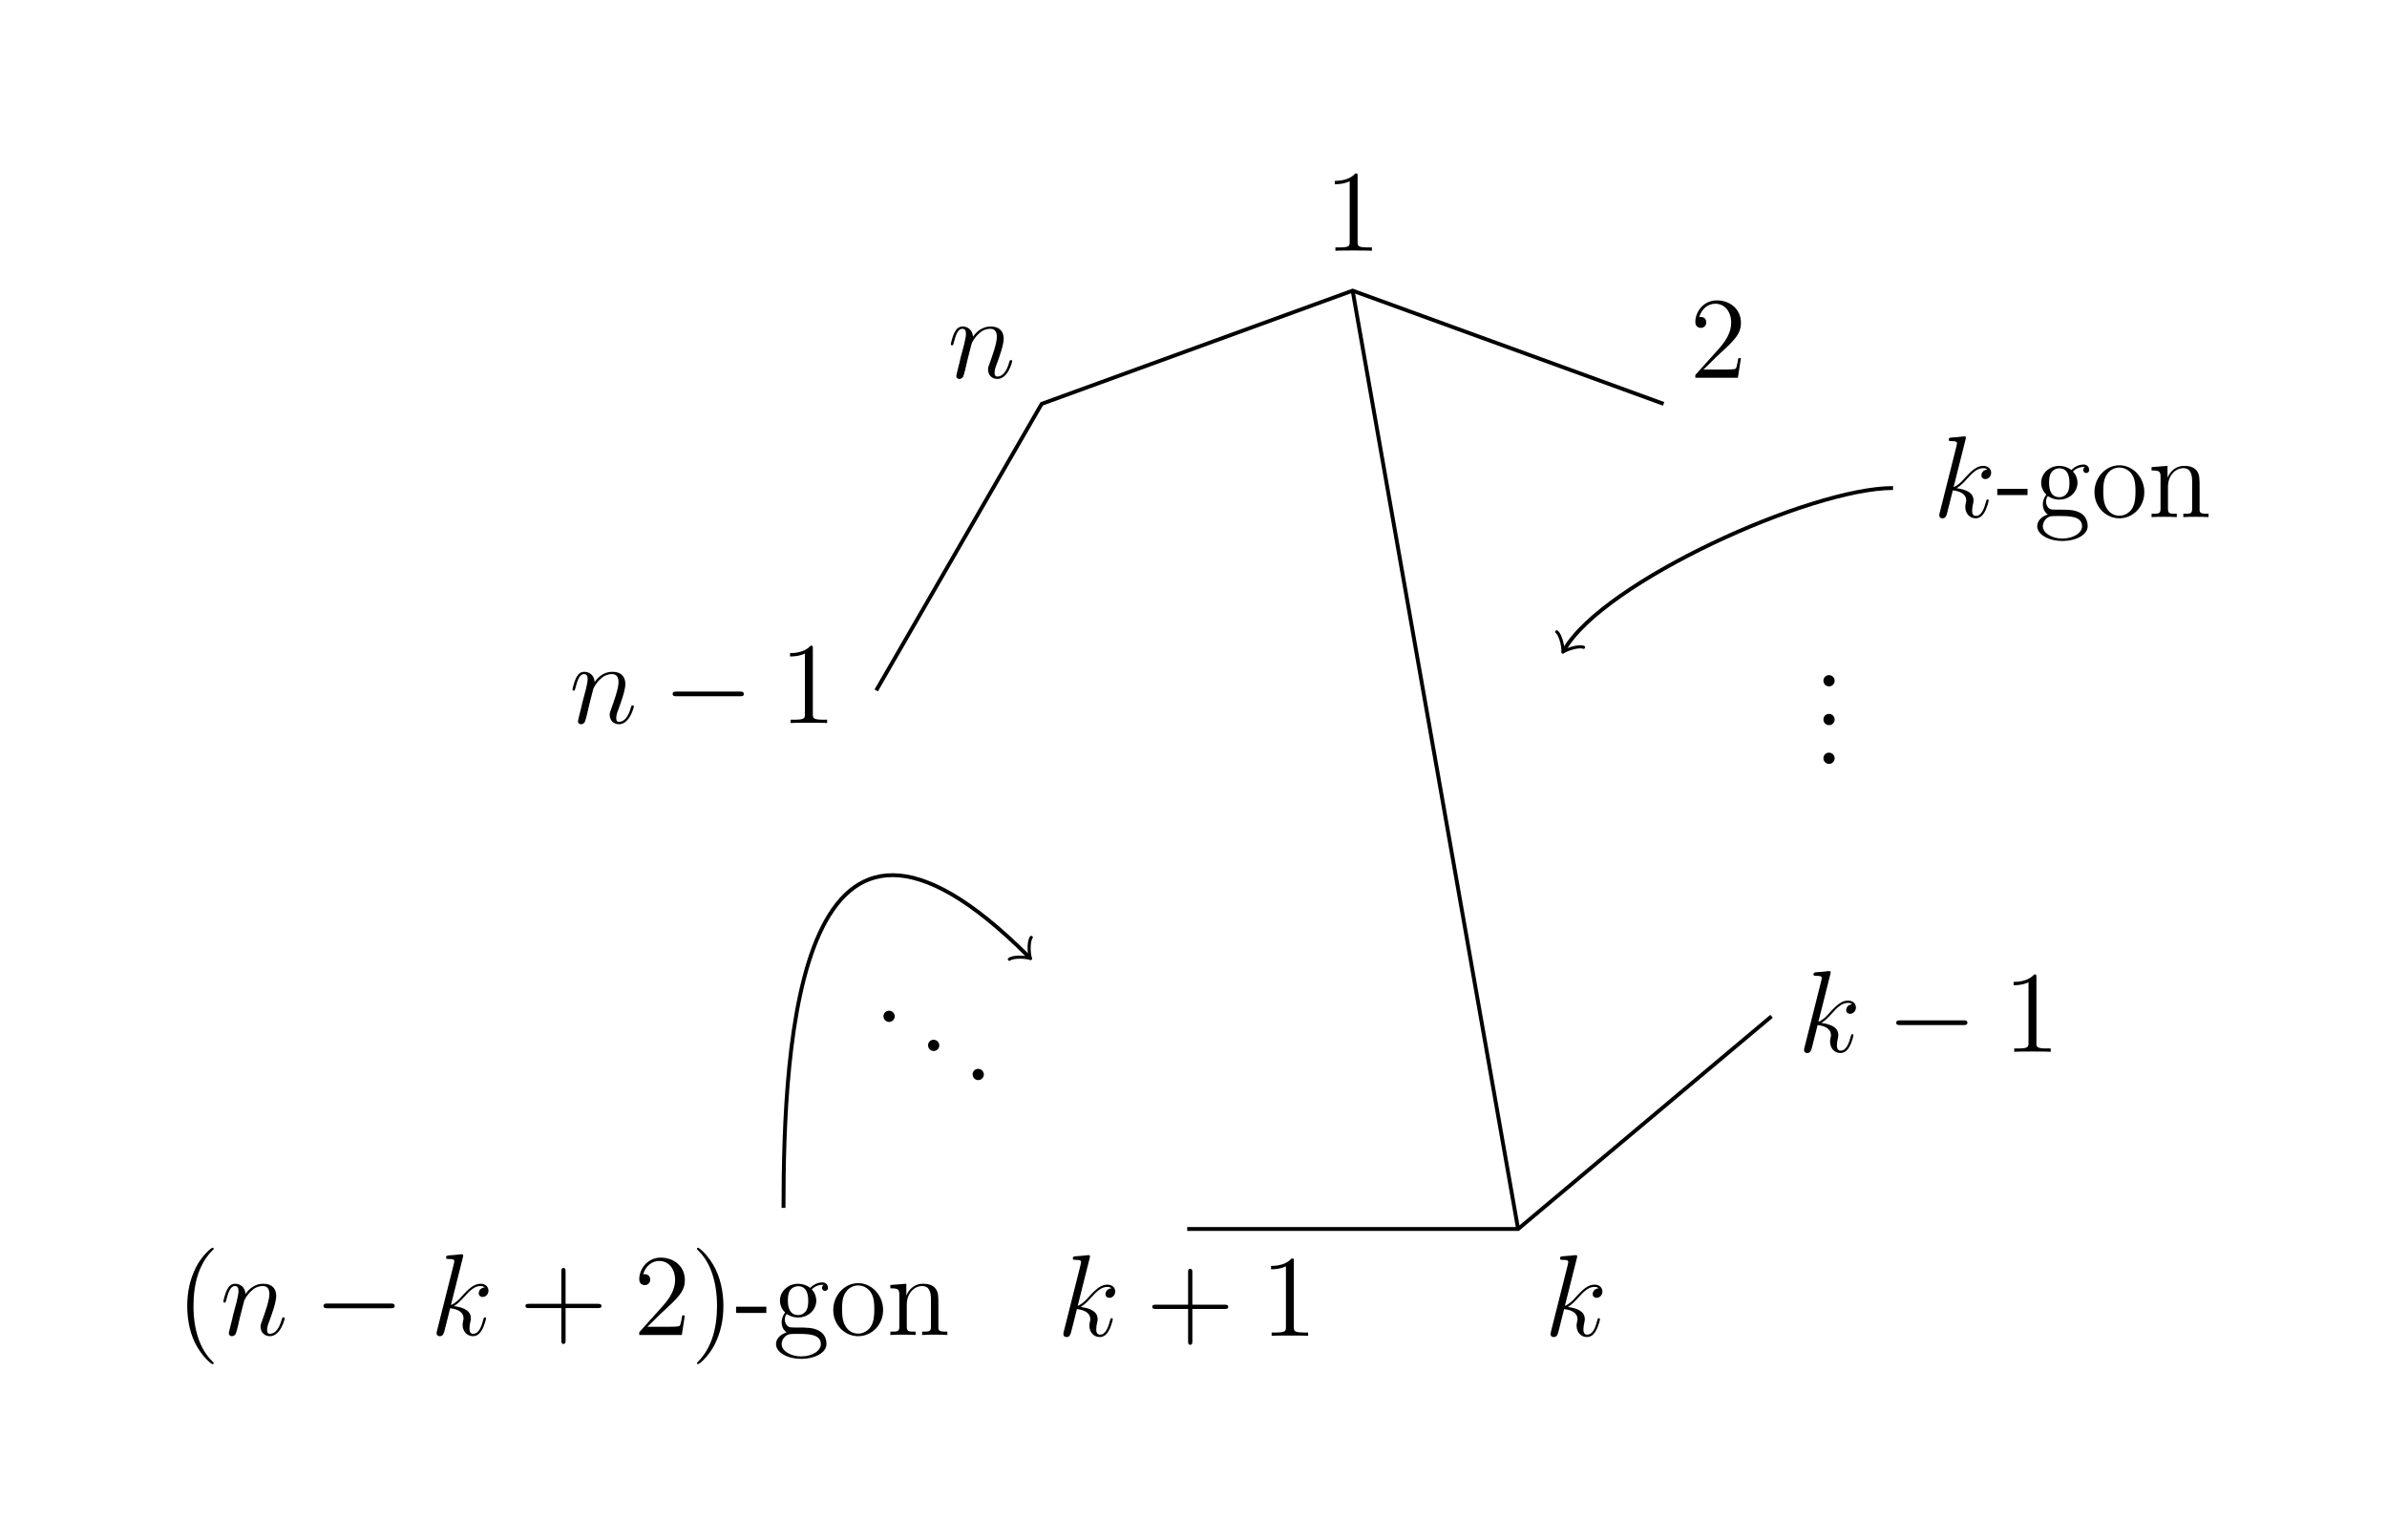
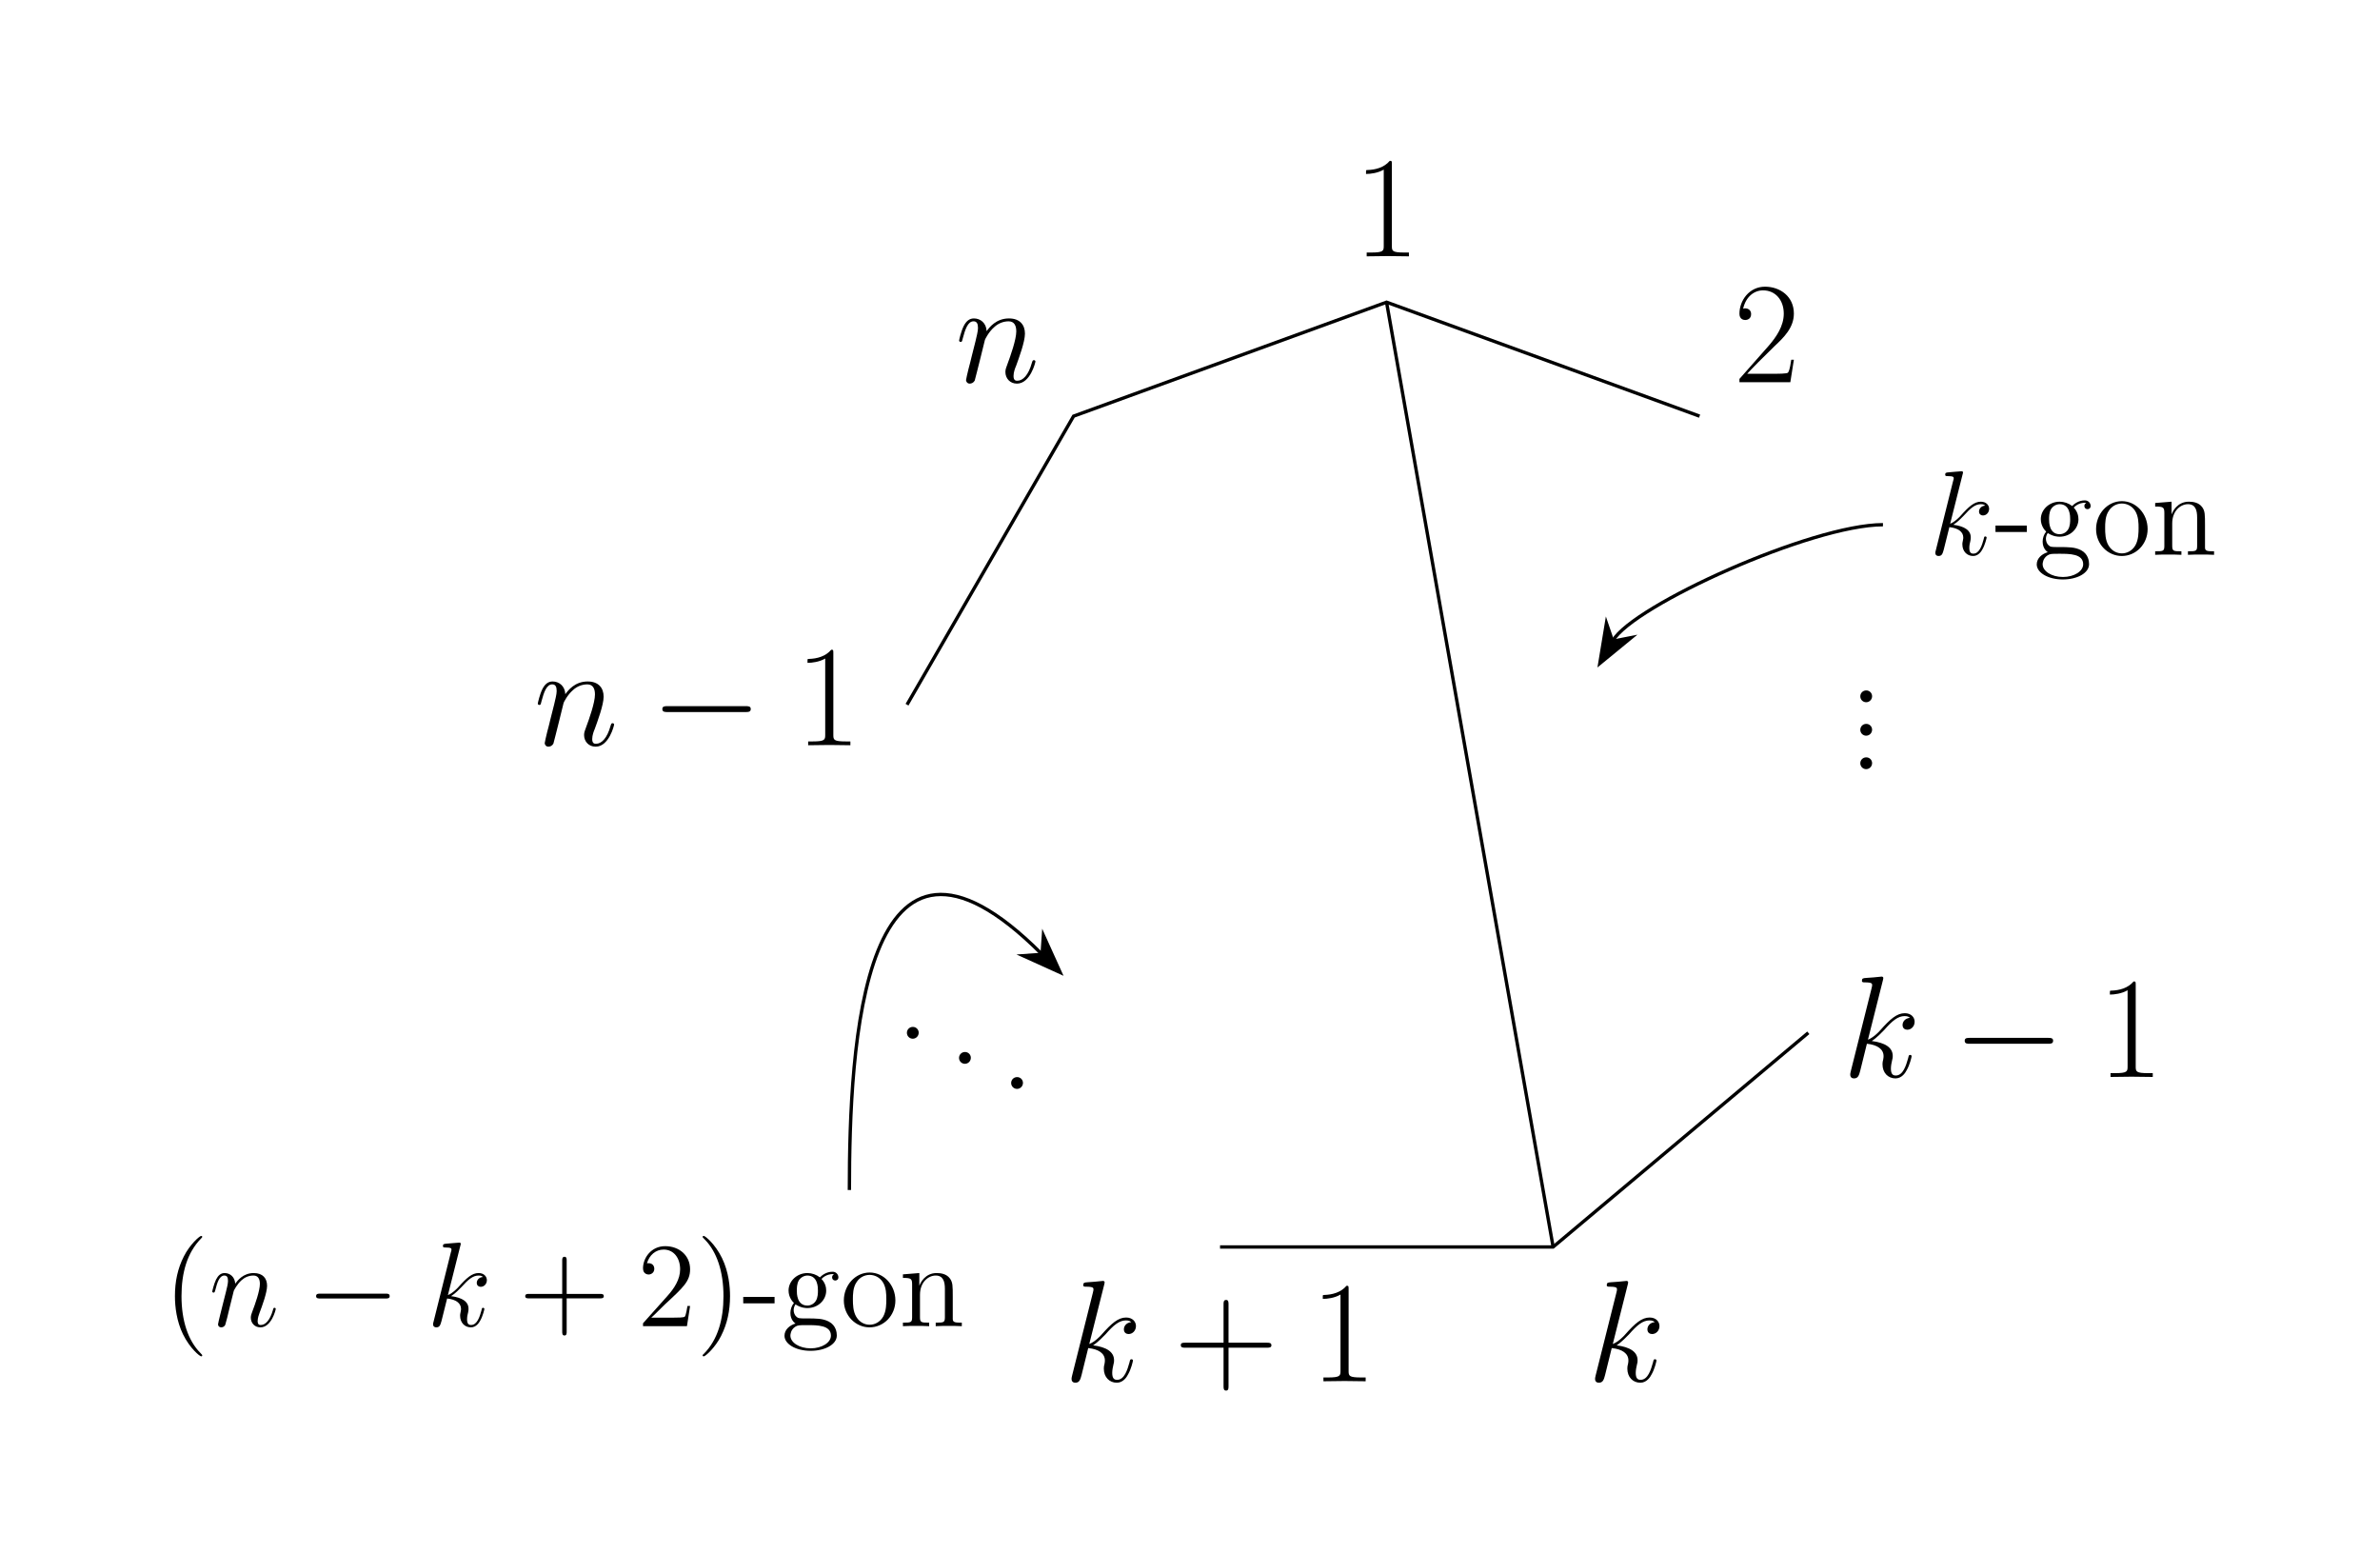
- <svg xmlns="http://www.w3.org/2000/svg" xmlns:xlink="http://www.w3.org/1999/xlink" width="245.366" height="158.298">
+ <svg xmlns="http://www.w3.org/2000/svg" xmlns:xlink="http://www.w3.org/1999/xlink" width="283.553" height="185.058">
  <defs>
-     <path id="a" d="M3.438-7.656c0-.282 0-.297-.235-.297-.281.328-.89.766-2.11.766v.343c.266 0 .86 0 1.532-.297v6.22c0 .437-.047.577-1.094.577h-.375V0c.328-.031 1.485-.031 1.875-.031.406 0 1.547 0 1.875.031v-.344h-.375c-1.047 0-1.093-.14-1.093-.578Zm0 0" />
-     <path id="b" d="M5.266-2.016H5c-.047.204-.14.875-.25 1.063-.094.11-.766.11-1.125.11H1.406c.328-.282 1.063-1.048 1.36-1.329 1.828-1.672 2.5-2.297 2.5-3.484 0-1.375-1.094-2.297-2.485-2.297-1.375 0-2.203 1.187-2.203 2.219 0 .609.531.609.563.609.265 0 .562-.188.562-.563 0-.343-.219-.562-.562-.562-.094 0-.125 0-.157.016.22-.813.875-1.375 1.641-1.375 1.016 0 1.64.859 1.64 1.953 0 1.015-.577 1.906-1.265 2.672L.578-.281V0h4.375Zm0 0" />
-     <path id="c" d="M2.203-.578a.587.587 0 0 0-.578-.578.567.567 0 0 0-.578.578c0 .344.297.578.562.578a.58.58 0 0 0 .594-.578Zm0 0" />
-     <path id="f" d="M4.766-2.766h3.296c.172 0 .391 0 .391-.203 0-.234-.203-.234-.39-.234H4.765V-6.5c0-.172 0-.39-.22-.39-.218 0-.218.202-.218.39v3.297H1.031c-.172 0-.39 0-.39.219 0 .218.203.218.39.218h3.297V.531c0 .172 0 .39.219.39s.219-.202.219-.39Zm0 0" />
-     <path id="h" d="M3.234-2.266v-.64H.125v.64Zm0 0" />
-     <path id="i" d="M1.422-2.156c.562.36 1.047.36 1.172.36 1.078 0 1.875-.813 1.875-1.735 0-.313-.094-.766-.469-1.156.453-.47 1.016-.47 1.078-.47.047 0 .11 0 .156.016-.125.047-.171.172-.171.297 0 .172.109.313.296.313.11 0 .313-.063.313-.328a.556.556 0 0 0-.578-.547c-.625 0-1.094.39-1.25.562a2.067 2.067 0 0 0-1.235-.422c-1.078 0-1.875.813-1.875 1.735 0 .672.407 1.11.532 1.219-.141.187-.36.53-.36 1 0 .687.422.984.516 1.046C.875-.109.328.328.328.938c0 .828 1.125 1.515 2.594 1.515 1.422 0 2.594-.64 2.594-1.531 0-.297-.079-1-.797-1.375-.61-.313-1.203-.313-2.235-.313-.734 0-.812 0-1.03-.218a.982.982 0 0 1-.22-.61c0-.203.063-.406.188-.562Zm1.187.11c-1.062 0-1.062-1.204-1.062-1.485 0-.203 0-.703.203-1.016.234-.36.594-.469.844-.469 1.047 0 1.047 1.204 1.047 1.485 0 .203 0 .703-.204 1.015a.97.97 0 0 1-.828.47Zm.313 4.25C1.782 2.203.906 1.608.906.936c0-.093.031-.562.485-.875.265-.171.359-.171 1.203-.171.984 0 2.344 0 2.344 1.046 0 .704-.907 1.266-2.016 1.266Zm0 0" />
-     <path id="j" d="M5.484-2.563c0-1.53-1.171-2.765-2.562-2.765C1.5-5.328.359-4.062.359-2.562.36-1.032 1.547.124 2.922.124c1.406 0 2.562-1.172 2.562-2.688ZM2.922-.14c-.438 0-.969-.187-1.313-.78-.328-.532-.343-1.235-.343-1.75 0-.454 0-1.173.375-1.72.328-.515.859-.703 1.28-.703.454 0 .97.219 1.282.688.375.547.375 1.297.375 1.734 0 .422 0 1.172-.312 1.735-.329.562-.891.796-1.344.796Zm0 0" />
-     <path id="k" d="M5.313-2.906c0-1.11 0-1.438-.266-1.828-.344-.47-.906-.532-1.313-.532-1.171 0-1.625.985-1.718 1.22v-1.22L.375-5.14v.344c.813 0 .922.094.922.672v3.234c0 .547-.14.547-.922.547V0c.313-.031.969-.031 1.297-.031.344 0 1 0 1.297.031v-.344c-.75 0-.906 0-.906-.547v-2.218c0-1.25.828-1.922 1.578-1.922.734 0 .906.61.906 1.343V-.89c0 .547-.14.547-.906.547V0c.296-.031.953-.031 1.28-.031.345 0 1 0 1.313.031v-.344c-.609 0-.906 0-.921-.36Zm0 0" />
-     <path id="l" d="M3.89 2.906c0-.031 0-.062-.203-.265C2.484 1.437 1.813-.531 1.813-2.97c0-2.328.562-4.328 1.953-5.734.125-.11.125-.125.125-.172 0-.063-.063-.094-.11-.094-.156 0-1.14.86-1.719 2.031-.609 1.22-.89 2.485-.89 3.97 0 1.062.172 2.484.781 3.75C2.672 2.218 3.641 3 3.781 3c.047 0 .11-.031.11-.094Zm0 0" />
-     <path id="m" d="M3.375-2.969c0-.922-.125-2.39-.797-3.781C1.875-8.188.891-8.969.766-8.969c-.047 0-.11.031-.11.094 0 .047 0 .063.203.266 1.204 1.203 1.86 3.187 1.86 5.625 0 2.312-.563 4.312-1.938 5.718-.125.11-.125.141-.125.172 0 .063.063.094.11.094.156 0 1.14-.86 1.718-2.031.61-1.219.891-2.516.891-3.938Zm0 0" />
-     <path id="d" d="M3.36-8a.562.562 0 0 0 .03-.172c0-.125-.109-.125-.14-.125-.016 0-.438.031-.656.063L2-8.188c-.297.032-.375.032-.375.25 0 .125.125.125.234.125.61 0 .61.11.61.22 0 .046 0 .077-.047.296L.703-.469C.656-.28.656-.266.656-.188c0 .266.203.313.328.313.329 0 .407-.266.5-.64l.563-2.235c.86.094 1.375.453 1.375 1.031 0 .063 0 .11-.047.297-.047.172-.047.328-.047.375 0 .703.469 1.172 1.078 1.172.547 0 .828-.5.922-.672.25-.437.406-1.11.406-1.156a.107.107 0 0 0-.109-.11c-.11 0-.125.047-.172.235-.172.625-.422 1.453-1.031 1.453-.234 0-.39-.11-.39-.563 0-.234.046-.5.093-.671.047-.22.047-.235.047-.375 0-.704-.64-1.094-1.734-1.235.437-.265.859-.734 1.03-.922.673-.765 1.141-1.14 1.688-1.14.282 0 .36.078.438.14-.438.047-.61.36-.61.594 0 .297.235.39.391.39.328 0 .61-.28.61-.655 0-.344-.266-.704-.813-.704-.656 0-1.188.454-2.047 1.422-.11.14-.563.594-1 .766Zm0 0" />
-     <path id="g" d="M2.469-3.5c.015-.078.312-.672.765-1.047a1.639 1.639 0 0 1 1.172-.484c.485 0 .657.36.657.828 0 .687-.5 2.047-.735 2.703-.11.281-.172.438-.172.656 0 .531.375.969.953.969 1.11 0 1.532-1.766 1.532-1.828 0-.063-.047-.11-.125-.11-.11 0-.125.032-.188.235-.266.984-.719 1.453-1.187 1.453-.125 0-.313 0-.313-.39 0-.297.125-.657.203-.829.235-.656.735-1.984.735-2.672 0-.718-.407-1.25-1.313-1.25-1.078 0-1.625.75-1.844 1.047-.046-.687-.53-1.047-1.062-1.047-.375 0-.64.22-.844.625-.219.438-.375 1.157-.375 1.204 0 .046.047.109.125.109.094 0 .11-.016.188-.297.187-.719.406-1.406.875-1.406.28 0 .375.187.375.547 0 .265-.125.734-.204 1.109l-.343 1.281c-.047.235-.172.766-.235.985-.078.312-.218.875-.218.937 0 .156.14.297.312.297.14 0 .313-.078.406-.25.032-.063.141-.484.204-.719l.25-1.078Zm0 0" />
-     <path id="e" d="M7.875-2.75c.203 0 .422 0 .422-.234 0-.25-.219-.25-.422-.25H1.406c-.203 0-.422 0-.422.25 0 .234.22.234.422.234Zm0 0" />
+     <path id="a" d="M4.578-11c0-.36-.016-.375-.25-.375-.672.797-1.687 1.063-2.656 1.094-.047 0-.14 0-.156.031-.016.047-.016.078-.016.438.531 0 1.422-.11 2.11-.516v9.078c0 .594-.032.797-1.516.797h-.516V0a135.04 135.04 0 0 1 2.516-.031c.828 0 1.687.015 2.515.031v-.453h-.515c-1.485 0-1.516-.188-1.516-.797Zm0 0" />
+     <path id="b" d="M7.188-2.672h-.313c-.172 1.219-.313 1.438-.39 1.531C6.405-1 5.171-1 4.921-1H1.625c.61-.672 1.813-1.89 3.281-3.313 1.047-.984 2.282-2.156 2.282-3.859 0-2.031-1.625-3.203-3.438-3.203-1.89 0-3.047 1.656-3.047 3.219 0 .672.5.75.703.75.172 0 .688-.094.688-.703 0-.532-.438-.688-.688-.688a.673.673 0 0 0-.265.047c.328-1.453 1.328-2.188 2.375-2.188 1.5 0 2.468 1.188 2.468 2.766 0 1.485-.875 2.781-1.859 3.906L.703-.39V0h6.063Zm0 0" />
+     <path id="c" d="M2.86-.703a.69.69 0 0 0-.704-.703.7.7 0 0 0-.703.703.7.7 0 0 0 .703.703.71.71 0 0 0 .703-.703Zm0 0" />
+     <path id="f" d="M6.484-4h4.563c.25 0 .547 0 .547-.281 0-.313-.281-.313-.547-.313H6.484v-4.562c0-.25 0-.531-.28-.531-.313 0-.313.265-.313.53v4.563H1.328c-.25 0-.531 0-.531.282 0 .312.265.312.531.312h4.563V.563c0 .25 0 .546.296.546.297 0 .297-.28.297-.546Zm0 0" />
+     <path id="d" d="M4.844-11.516c.015-.078.047-.171.047-.265 0-.172-.172-.172-.204-.172-.015 0-.64.062-.953.094-.296.015-.546.046-.859.062-.406.031-.531.047-.531.36 0 .171.172.171.344.171.874 0 .874.157.874.329 0 .078 0 .109-.078.421L1.016-.672c-.063.266-.063.297-.063.39 0 .391.281.454.453.454.485 0 .594-.375.735-.906l.796-3.22c1.25.126 1.985.642 1.985 1.47 0 .109 0 .171-.047.437-.078.25-.078.469-.078.547 0 1 .656 1.672 1.547 1.672.781 0 1.203-.719 1.328-.969.375-.625.594-1.594.594-1.672 0-.078-.063-.156-.172-.156-.156 0-.172.078-.235.36-.25.89-.609 2.093-1.484 2.093-.344 0-.578-.172-.578-.828 0-.328.078-.703.14-.969.079-.297.079-.328.079-.531 0-1.016-.922-1.578-2.5-1.781C4.125-4.671 4.75-5.344 5-5.594c.969-1.11 1.64-1.656 2.438-1.656.39 0 .5.11.625.203-.641.078-.876.516-.876.86 0 .421.313.562.563.562.469 0 .875-.406.875-.953 0-.5-.39-1.016-1.172-1.016-.937 0-1.719.672-2.937 2.047-.172.203-.813.86-1.454 1.11Zm0 0" />
+     <path id="g" d="M3.547-5.047c.031-.094.469-.969 1.11-1.516a2.506 2.506 0 0 1 1.702-.687c.688 0 .922.516.922 1.203 0 .984-.703 2.953-1.047 3.875-.156.422-.25.64-.25.953 0 .766.547 1.39 1.375 1.39 1.594 0 2.204-2.53 2.204-2.64 0-.078-.079-.156-.172-.156-.157 0-.172.063-.266.36C8.735-.86 8.078-.173 7.406-.173c-.172 0-.453-.016-.453-.562 0-.438.188-.954.297-1.188.344-.953 1.063-2.875 1.063-3.86 0-1.03-.594-1.812-1.907-1.812-1.531 0-2.343 1.078-2.656 1.516-.047-.984-.75-1.516-1.516-1.516-.546 0-.921.328-1.218.907-.313.625-.547 1.656-.547 1.734 0 .062.062.156.187.156.14 0 .156-.031.25-.422.281-1.047.594-2.031 1.281-2.031.391 0 .532.281.532.797 0 .375-.172 1.047-.297 1.578l-.469 1.86c-.078.328-.266 1.109-.36 1.421-.109.438-.296 1.25-.296 1.328 0 .25.187.438.437.438.22 0 .454-.11.594-.36.031-.093.188-.687.266-1.03l.39-1.548Zm0 0" />
+     <path id="e" d="M11.344-3.953c.297 0 .61 0 .61-.36 0-.343-.313-.343-.61-.343H2.03c-.297 0-.61 0-.61.343 0 .36.313.36.61.36Zm0 0" />
+     <path id="h" d="M4.031-9.594c.016-.062.047-.14.047-.219 0-.14-.14-.14-.172-.14-.015 0-.531.047-.797.062-.234.016-.453.047-.718.063-.344.031-.438.047-.438.297 0 .156.14.156.281.156.735 0 .735.125.735.266 0 .062 0 .093-.078.343L.844-.562C.78-.345.78-.313.78-.234c0 .328.25.375.39.375.407 0 .485-.313.61-.75l.672-2.688c1.031.11 1.656.547 1.656 1.235 0 .078 0 .14-.046.359C4-1.484 4-1.313 4-1.25 4-.422 4.547.14 5.281.14c.657 0 1-.593 1.11-.796.312-.531.5-1.344.5-1.39 0-.079-.063-.142-.157-.142-.125 0-.14.063-.187.297-.203.75-.516 1.75-1.234 1.75-.297 0-.485-.14-.485-.687 0-.281.063-.594.125-.813C5-1.89 5-1.906 5-2.078c0-.844-.75-1.328-2.078-1.5.515-.313 1.031-.875 1.234-1.078.828-.922 1.375-1.375 2.047-1.375.328 0 .406.078.516.172-.532.046-.735.421-.735.703 0 .343.266.468.47.468.39 0 .734-.328.734-.796 0-.407-.329-.844-.985-.844-.781 0-1.422.562-2.437 1.703-.157.172-.688.719-1.22.922Zm0 0" />
+     <path id="n" d="M2.953-4.203c.031-.078.39-.797.922-1.266.375-.343.86-.562 1.422-.562.562 0 .766.422.766 1 0 .812-.579 2.453-.875 3.218-.125.344-.204.532-.204.797 0 .641.454 1.157 1.141 1.157 1.328 0 1.828-2.11 1.828-2.188 0-.078-.047-.14-.14-.14-.125 0-.141.046-.204.296C7.266-.719 6.734-.14 6.172-.14c-.14 0-.375-.015-.375-.468 0-.36.156-.797.234-1 .297-.782.89-2.391.89-3.204 0-.875-.5-1.515-1.593-1.515-1.266 0-1.937.906-2.203 1.266-.047-.813-.625-1.266-1.266-1.266-.453 0-.765.281-1.015.766C.594-5.048.39-4.188.39-4.125c0 .047.046.125.156.125s.125-.016.219-.344c.218-.875.484-1.687 1.062-1.687.328 0 .438.218.438.656 0 .313-.141.875-.25 1.313l-.391 1.546a26.36 26.36 0 0 1-.297 1.188c-.094.36-.25 1.047-.25 1.11 0 .202.156.359.375.359a.53.53 0 0 0 .484-.297c.032-.078.157-.578.235-.86l.312-1.296Zm0 0" />
+     <path id="i" d="M3.89-2.719v-.765H.157v.765Zm0 0" />
+     <path id="j" d="M1.703-2.594c.672.438 1.25.438 1.406.438 1.297 0 2.25-.969 2.25-2.078 0-.391-.109-.922-.562-1.391.547-.578 1.234-.578 1.297-.578.062 0 .125 0 .187.031a.381.381 0 0 0-.218.36c0 .203.14.375.375.375.125 0 .375-.079.375-.391a.677.677 0 0 0-.704-.656c-.75 0-1.296.453-1.5.671a2.445 2.445 0 0 0-1.484-.515c-1.281 0-2.25.984-2.25 2.078 0 .828.5 1.36.64 1.484a1.917 1.917 0 0 0-.421 1.188c0 .828.5 1.187.61 1.266C1.046-.126.39.39.39 1.14c0 .984 1.343 1.796 3.109 1.796 1.703 0 3.125-.75 3.125-1.828 0-.359-.094-1.203-.953-1.656-.734-.375-1.453-.375-2.688-.375-.875 0-.968 0-1.234-.265-.14-.141-.266-.422-.266-.72 0-.25.079-.484.22-.687Zm1.422.14c-1.266 0-1.266-1.452-1.266-1.78 0-.25 0-.844.25-1.235a1.244 1.244 0 0 1 1-.562c1.266 0 1.266 1.453 1.266 1.781 0 .266 0 .844-.25 1.234a1.204 1.204 0 0 1-1 .563Zm.39 5.095c-1.374 0-2.421-.704-2.421-1.516 0-.125.031-.688.562-1.047.328-.203.453-.203 1.453-.203 1.188 0 2.813 0 2.813 1.25 0 .844-1.094 1.516-2.406 1.516Zm0 0" />
+     <path id="k" d="M6.578-3.063c0-1.859-1.406-3.328-3.062-3.328-1.72 0-3.079 1.516-3.079 3.329C.438-1.234 1.86.14 3.5.14c1.688 0 3.078-1.407 3.078-3.204ZM3.516-.171c-.532 0-1.172-.234-1.594-.937-.39-.641-.406-1.485-.406-2.094 0-.547 0-1.422.453-2.063A1.836 1.836 0 0 1 3.5-6.109c.563 0 1.156.25 1.547.812.453.656.453 1.563.453 2.094 0 .5 0 1.39-.375 2.062-.406.704-1.063.97-1.61.97Zm0 0" />
+     <path id="l" d="M6.39-3.484c0-1.329 0-1.735-.343-2.204-.406-.546-1.078-.64-1.578-.64-1.39 0-1.938 1.187-2.047 1.484h-.016v-1.484l-1.953.156v.422c.984 0 1.094.094 1.094.797v3.89c0 .641-.156.641-1.094.641V0C.828-.031 1.61-.031 2.016-.031c.406 0 1.187 0 1.562.031v-.422c-.922 0-1.094 0-1.094-.64v-2.672c0-1.5.985-2.297 1.875-2.297.891 0 1.094.718 1.094 1.593v3.375c0 .641-.156.641-1.094.641V0c.375-.031 1.157-.031 1.547-.031.422 0 1.188 0 1.563.031v-.422c-.719 0-1.078 0-1.078-.422Zm0 0" />
+     <path id="m" d="M4.656 3.484c0-.046 0-.078-.234-.312-1.438-1.453-2.234-3.813-2.234-6.75 0-2.781.671-5.172 2.328-6.86.14-.14.14-.156.14-.203 0-.093-.062-.109-.125-.109-.187 0-1.36 1.031-2.062 2.438-.735 1.437-1.063 2.984-1.063 4.734 0 1.281.203 2.984.953 4.531.844 1.719 2.016 2.64 2.172 2.64.063 0 .125-.015.125-.109Zm0 0" />
+     <path id="p" d="M5.719-3.313h3.968c.204 0 .454 0 .454-.265 0-.266-.25-.266-.454-.266H5.72v-3.953c0-.203 0-.469-.25-.469-.282 0-.282.25-.282.47v3.952H1.235c-.203 0-.453 0-.453.266 0 .265.235.265.453.265h3.954V.642c0 .203 0 .468.265.468.266 0 .266-.25.266-.468Zm0 0" />
+     <path id="q" d="M6.313-2.406H6c-.047.234-.156 1.031-.313 1.265-.093.125-.906.125-1.343.125H1.687c.391-.328 1.266-1.25 1.641-1.593 2.188-2.016 2.985-2.75 2.985-4.172 0-1.657-1.313-2.75-2.97-2.75-1.671 0-2.64 1.406-2.64 2.64 0 .735.625.735.672.735.297 0 .672-.219.672-.672 0-.406-.266-.672-.672-.672-.125 0-.156 0-.203.016.281-.985 1.047-1.641 1.984-1.641 1.219 0 1.969 1.016 1.969 2.344 0 1.218-.703 2.281-1.531 3.203L.704-.344V0h5.234Zm0 0" />
+     <path id="r" d="M4.047-3.578c0-1.078-.14-2.86-.953-4.531C2.25-9.83 1.078-10.75.922-10.75c-.063 0-.14.016-.14.11 0 .046 0 .062.25.312 1.437 1.453 2.234 3.812 2.234 6.75 0 2.781-.672 5.172-2.329 6.86-.156.124-.156.155-.156.202 0 .094.078.11.14.11.188 0 1.36-1.031 2.063-2.438.735-1.453 1.063-3 1.063-4.734Zm0 0" />
+     <path id="o" d="M9.453-3.297c.25 0 .5 0 .5-.281 0-.297-.25-.297-.5-.297H1.688c-.235 0-.5 0-.5.297 0 .281.265.281.5.281Zm0 0" />
  </defs>
-   <path fill="none" stroke="#000" stroke-miterlimit="10" stroke-width=".399" d="m90.07 70.973 17.008-29.457 31.961-11.637 31.969 11.637M182.105 104.473l-26.054 21.867h-34.016" />
-   <use xlink:href="#a" x="136.114" y="25.78" />
-   <use xlink:href="#b" x="173.689" y="38.831" />
-   <use xlink:href="#c" x="186.387" y="70.558" />
-   <use xlink:href="#c" x="186.387" y="74.543" />
-   <use xlink:href="#c" x="186.387" y="78.528" />
-   <use xlink:href="#d" x="184.79" y="108.125" />
-   <use xlink:href="#e" x="193.936" y="108.125" />
-   <use xlink:href="#a" x="205.891" y="108.125" />
-   <use xlink:href="#d" x="158.733" y="137.323" />
-   <use xlink:href="#d" x="108.653" y="137.323" />
-   <use xlink:href="#f" x="117.8" y="137.323" />
-   <use xlink:href="#a" x="129.559" y="137.323" />
-   <use xlink:href="#c" x="89.77" y="105.054" />
-   <use xlink:href="#c" x="94.35" y="108.042" />
-   <use xlink:href="#c" x="98.93" y="111.031" />
-   <use xlink:href="#g" x="97.406" y="38.831" />
-   <use xlink:href="#g" x="58.516" y="74.327" />
-   <use xlink:href="#e" x="68.161" y="74.327" />
-   <use xlink:href="#a" x="80.116" y="74.327" />
-   <path fill="none" stroke="#000" stroke-miterlimit="10" stroke-width=".399" d="m139.04 29.879 17.01 96.46M160.805 66.781c4.02-6.969 25.28-16.613 33.785-16.613" />
-   <path fill="none" stroke="#000" stroke-linecap="round" stroke-linejoin="round" stroke-miterlimit="10" stroke-width=".319" d="M162.781 66.543c-.566-.215-1.89.285-2.129.496.067-.309-.164-1.707-.632-2.09" />
-   <use xlink:href="#d" x="198.69" y="53.157" />
-   <use xlink:href="#h" x="205.18" y="53.157" />
-   <use xlink:href="#i" x="209.082" y="53.157" />
-   <use xlink:href="#j" x="214.935" y="53.157" />
-   <use xlink:href="#k" x="220.789" y="53.157" />
-   <path fill="none" stroke="#000" stroke-miterlimit="10" stroke-width=".399" d="M105.727 98.332C82 74.602 80.539 107.16 80.539 124.168" />
-   <path fill="none" stroke="#000" stroke-linecap="round" stroke-linejoin="round" stroke-miterlimit="10" stroke-width=".319" d="M106.008 96.36c-.352.492-.211 1.902-.07 2.183-.282-.14-1.692-.281-2.184.07" />
-   <use xlink:href="#l" x="18.075" y="137.234" />
-   <use xlink:href="#g" x="22.627" y="137.234" />
-   <use xlink:href="#e" x="32.271" y="137.234" />
-   <use xlink:href="#d" x="44.227" y="137.234" />
-   <use xlink:href="#f" x="53.373" y="137.234" />
-   <use xlink:href="#b" x="65.132" y="137.234" />
-   <use xlink:href="#m" x="70.985" y="137.234" />
-   <use xlink:href="#h" x="75.538" y="137.234" />
-   <use xlink:href="#i" x="79.44" y="137.234" />
-   <use xlink:href="#j" x="85.293" y="137.234" />
-   <use xlink:href="#k" x="91.147" y="137.234" />
+   <path fill="none" stroke="#000" stroke-miterlimit="10" stroke-width=".399" d="m108.063 83.938 19.843-34.368 37.29-13.574 37.292 13.574M215.441 123.02 185.04 148.53h-39.684" />
+   <use xlink:href="#a" x="161.249" y="30.533" />
+   <use xlink:href="#b" x="206.534" y="45.524" />
+   <use xlink:href="#c" x="220.182" y="83.646" />
+   <use xlink:href="#c" x="220.182" y="87.631" />
+   <use xlink:href="#c" x="220.182" y="91.616" />
+   <use xlink:href="#d" x="219.485" y="128.28" />
+   <use xlink:href="#e" x="232.655" y="128.28" />
+   <use xlink:href="#a" x="249.871" y="128.28" />
+   <use xlink:href="#d" x="189.085" y="164.529" />
+   <use xlink:href="#d" x="126.713" y="164.529" />
+   <use xlink:href="#f" x="139.883" y="164.529" />
+   <use xlink:href="#a" x="156.096" y="164.529" />
+   <use xlink:href="#c" x="106.595" y="123.725" />
+   <use xlink:href="#c" x="112.806" y="126.714" />
+   <use xlink:href="#c" x="119.016" y="129.703" />
+   <use xlink:href="#g" x="113.799" y="45.524" />
+   <use xlink:href="#g" x="63.603" y="88.768" />
+   <use xlink:href="#e" x="77.491" y="88.768" />
+   <use xlink:href="#a" x="94.706" y="88.768" />
+   <path fill="none" stroke="#000" stroke-miterlimit="10" stroke-width=".399" d="m165.195 35.996 19.844 112.535M192.172 76.297c2.398-4.152 23.66-13.797 32.164-13.797" />
+   <path stroke="#000" stroke-miterlimit="10" stroke-width=".399" d="m190.602 79.016 3.742-3.067-2.219.434-.734-2.14Zm0 0" />
+   <use xlink:href="#h" x="229.796" y="66.086" />
+   <use xlink:href="#i" x="237.584" y="66.086" />
+   <use xlink:href="#j" x="242.267" y="66.086" />
+   <use xlink:href="#k" x="249.29" y="66.086" />
+   <use xlink:href="#l" x="256.314" y="66.086" />
+   <path fill="none" stroke="#000" stroke-miterlimit="10" stroke-width=".399" d="M124.086 113.61c-21.43-21.43-22.89 11.128-22.89 28.136" />
+   <path stroke="#000" stroke-miterlimit="10" stroke-width=".399" d="m126.309 115.832-1.997-4.406-.156 2.254-2.254.156Zm0 0" />
+   <use xlink:href="#m" x="19.436" y="157.966" />
+   <use xlink:href="#n" x="24.899" y="157.966" />
+   <use xlink:href="#o" x="36.472" y="157.966" />
+   <use xlink:href="#h" x="50.818" y="157.966" />
+   <use xlink:href="#p" x="61.794" y="157.966" />
+   <use xlink:href="#q" x="75.905" y="157.966" />
+   <use xlink:href="#r" x="82.929" y="157.966" />
+   <use xlink:href="#i" x="88.392" y="157.966" />
+   <use xlink:href="#j" x="93.074" y="157.966" />
+   <use xlink:href="#k" x="100.098" y="157.966" />
+   <use xlink:href="#l" x="107.122" y="157.966" />
</svg>
